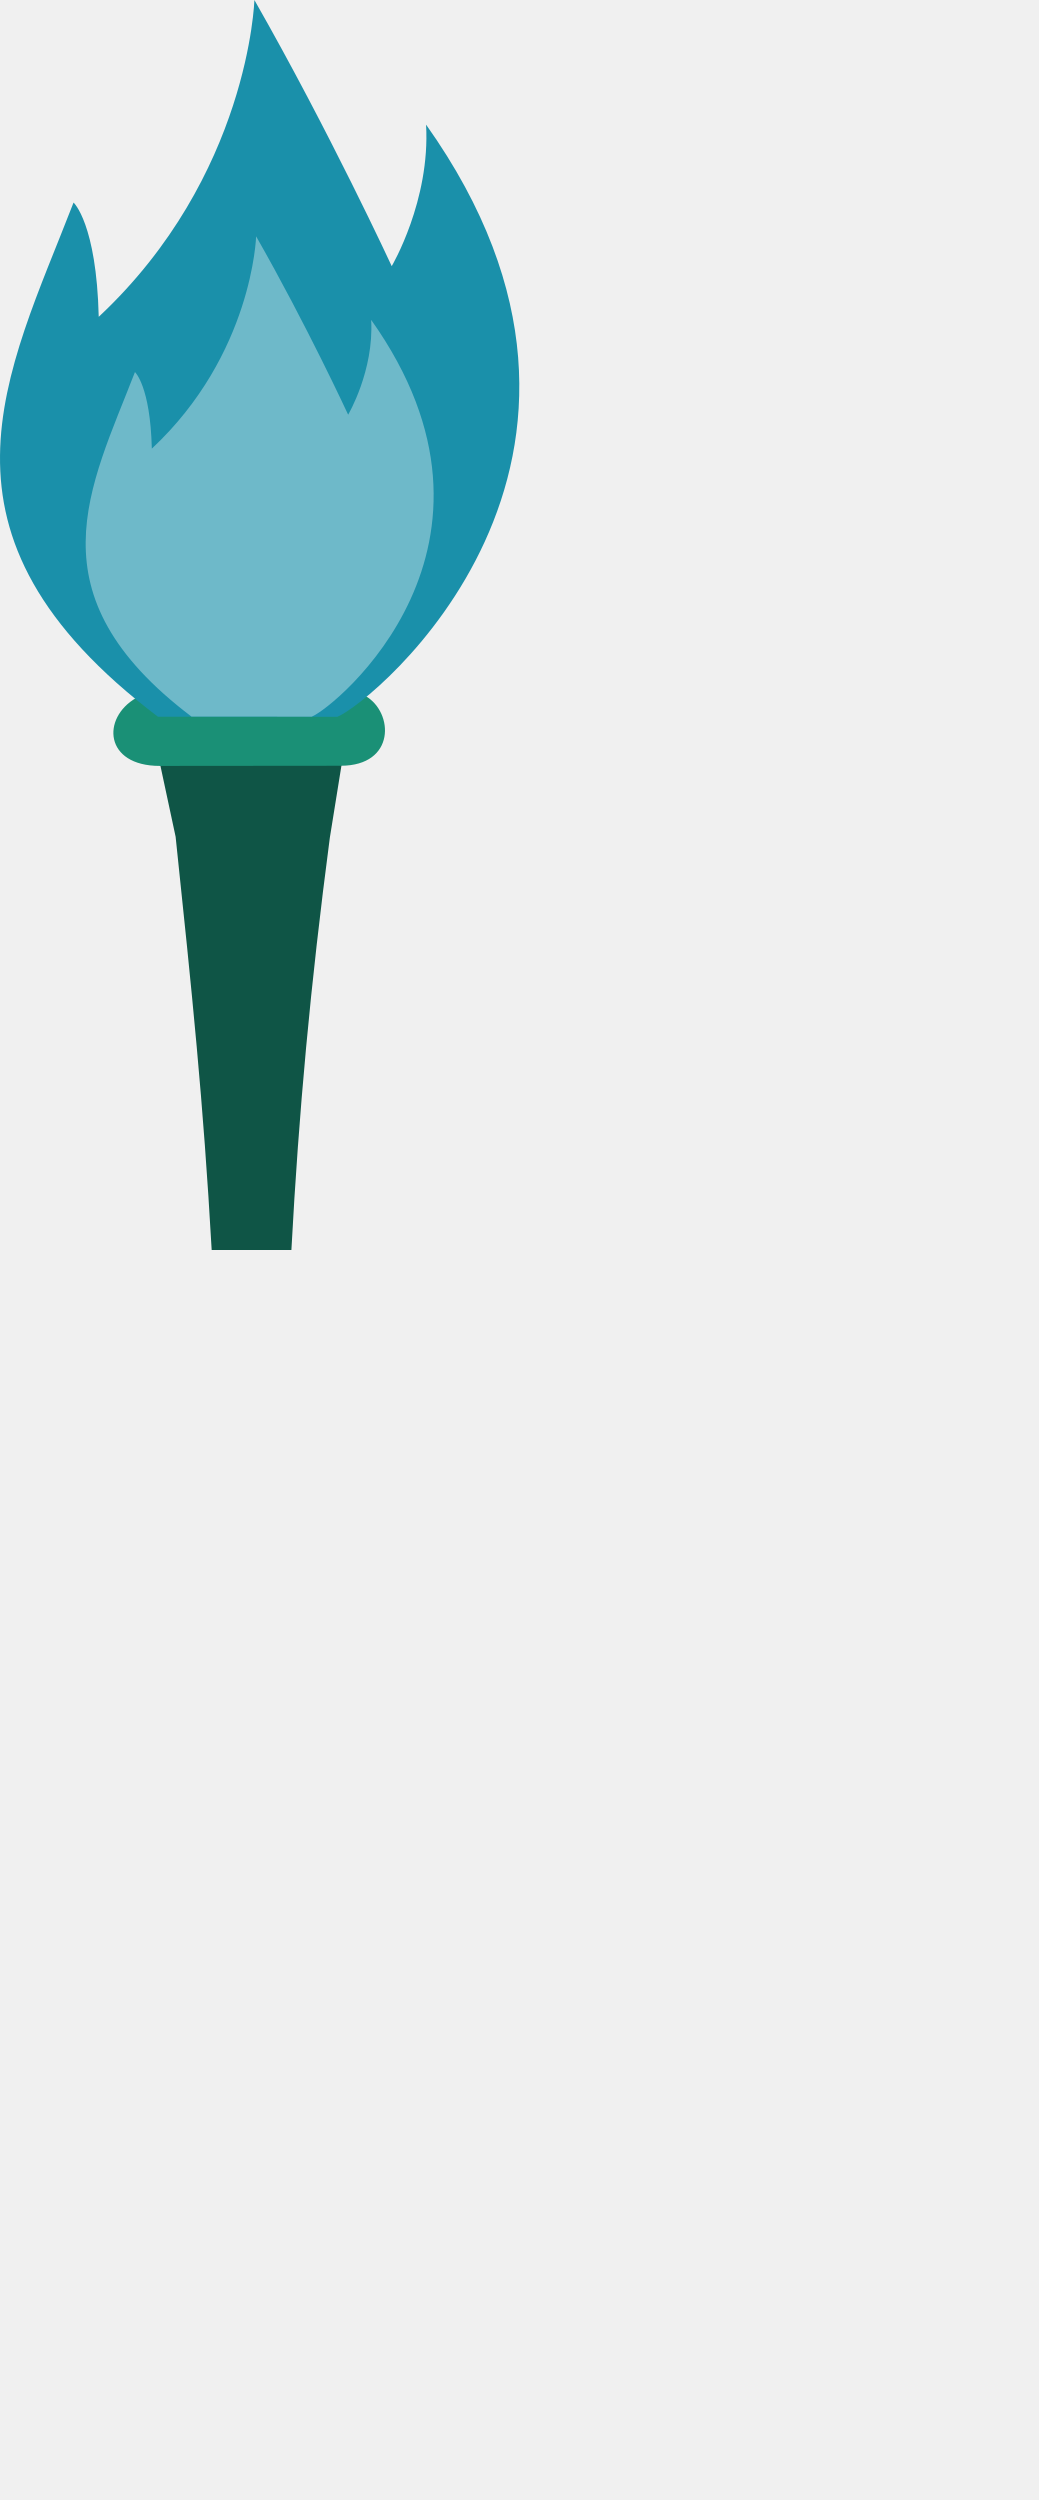
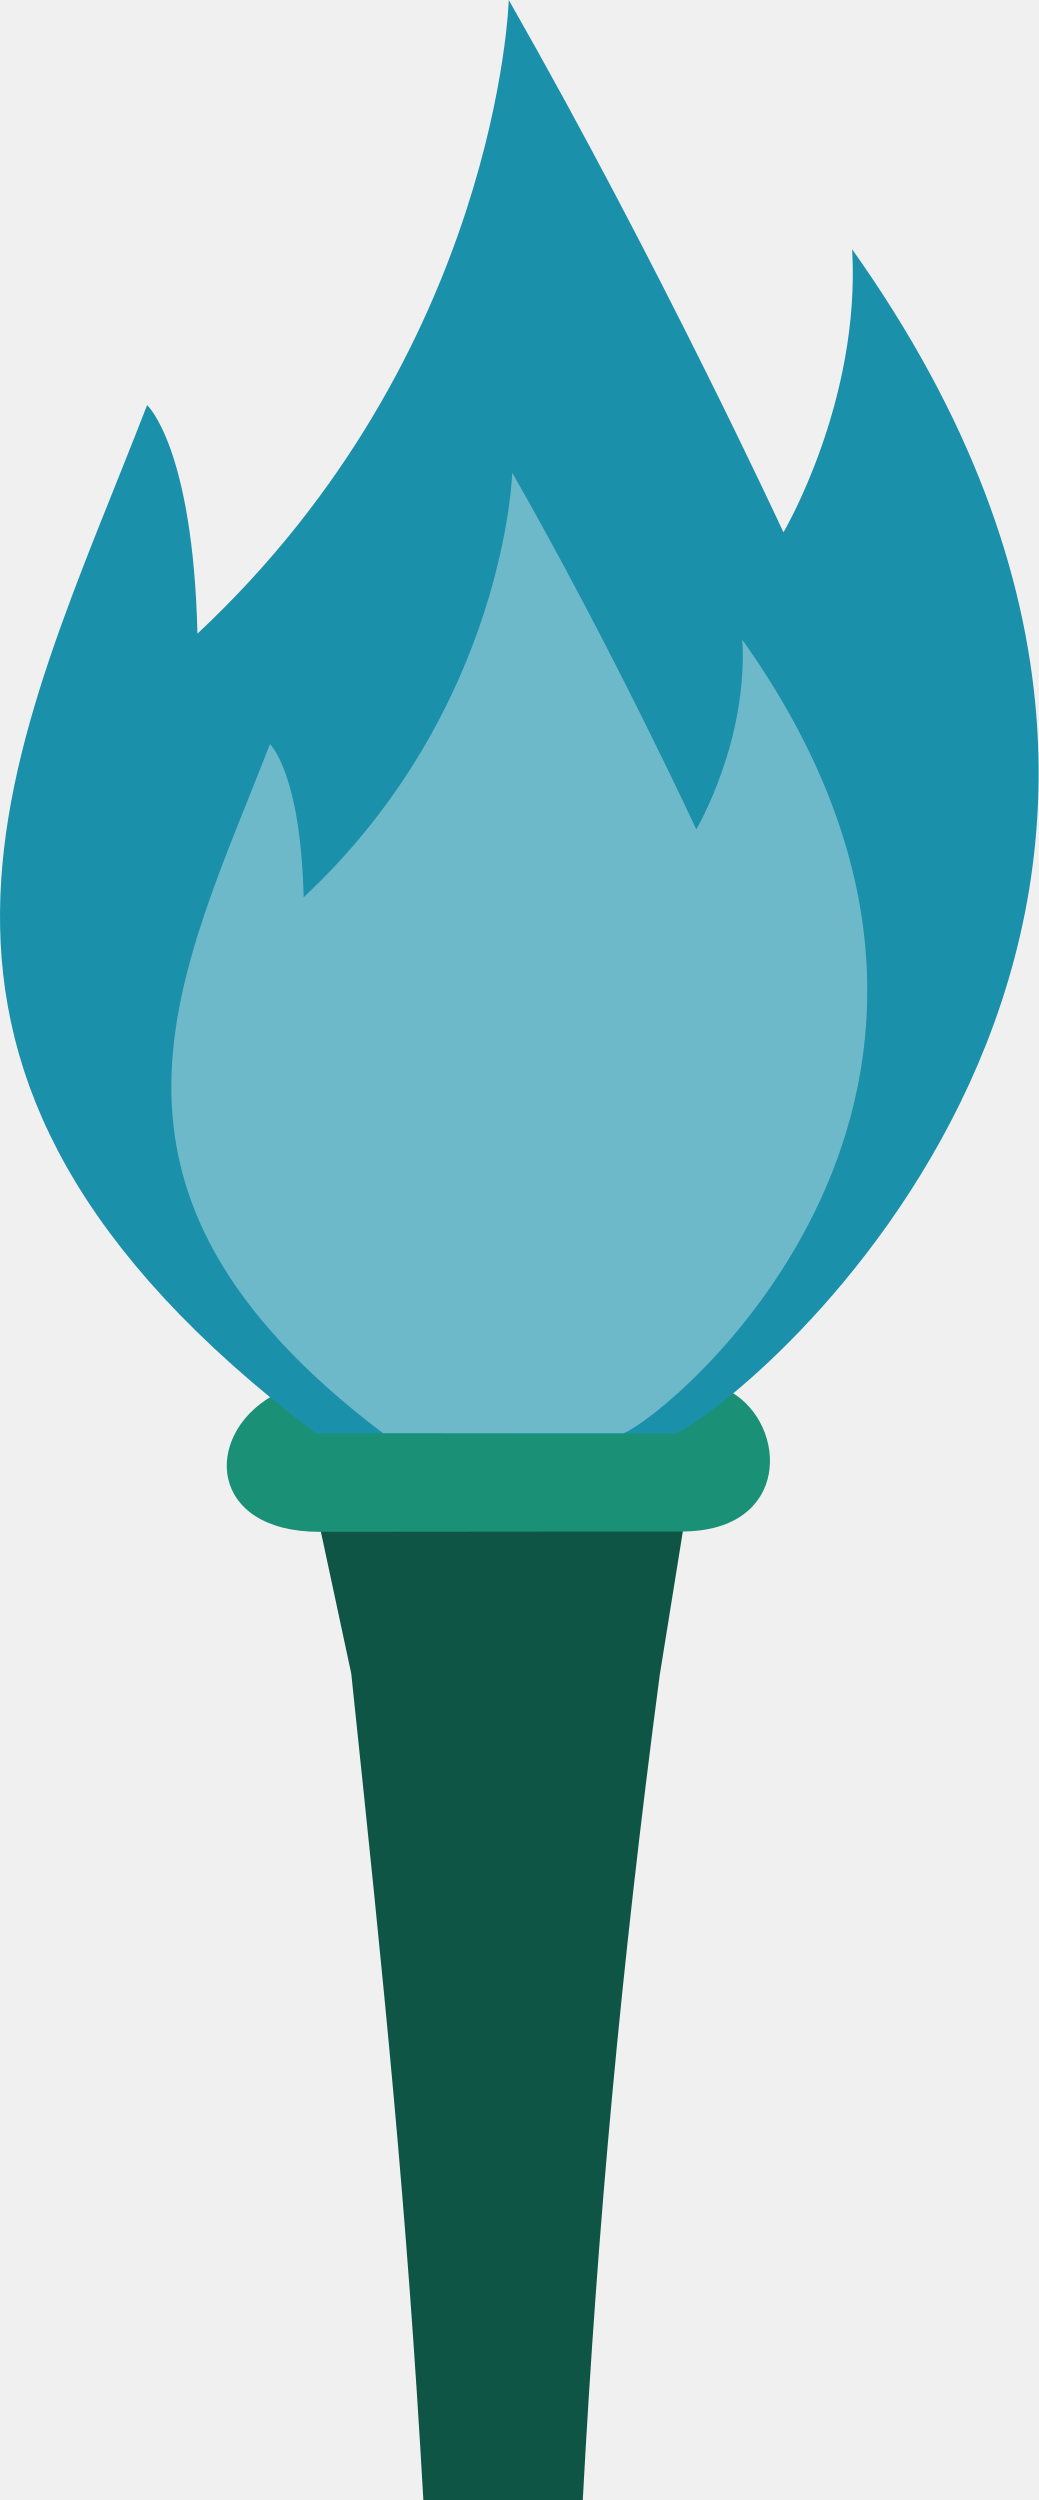
- <svg xmlns="http://www.w3.org/2000/svg" width="139.418" height="335.578">
+ <svg xmlns="http://www.w3.org/2000/svg" width="69.709" height="167.789">
  <path class="torch-holder" d="M21.1 100.766l2.474 11.554c2.226 21.172 3.713 35.517 4.84 55.47h10.7c.996-18.555 2.55-35.483 5.16-55.34l1.885-11.715z" fill="#0f5546" />
  <path class="torch-guard" d="M18.268 93.69c-4.645 2.682-4.288 9.12 3.184 9.12s16.488-.022 24.29-.022c7.375 0 7.133-7.166 3.314-9.37-7.273.066-24.953.272-30.788.272z" fill="#1a9076" />
  <path class="fire-body" d="M34.147 0s-.696 23.636-20.894 42.526c-.307-12.548-3.38-15.337-3.38-15.337C.923 50.335-11.275 71.633 21.2 96.206c12.924 0 12.923.008 24.09.008 4.752-1.917 44.018-34.256 11.902-79.483.585 10.208-4.61 18.995-4.61 18.995S44.286 17.777 34.146 0z" fill="#1a90aa" />
  <path class="fire-core" d="M34.38 31.726s-.466 15.837-14 28.495c-.206-8.407-2.265-10.276-2.265-10.276-5.997 15.51-14.17 29.78 7.59 46.246 8.66 0 8.66.005 16.142.005 3.184-1.285 29.494-22.953 7.975-53.258.392 6.84-3.09 12.727-3.09 12.727S41.175 43.638 34.38 31.726z" opacity=".37" fill="#fff" />
</svg>
